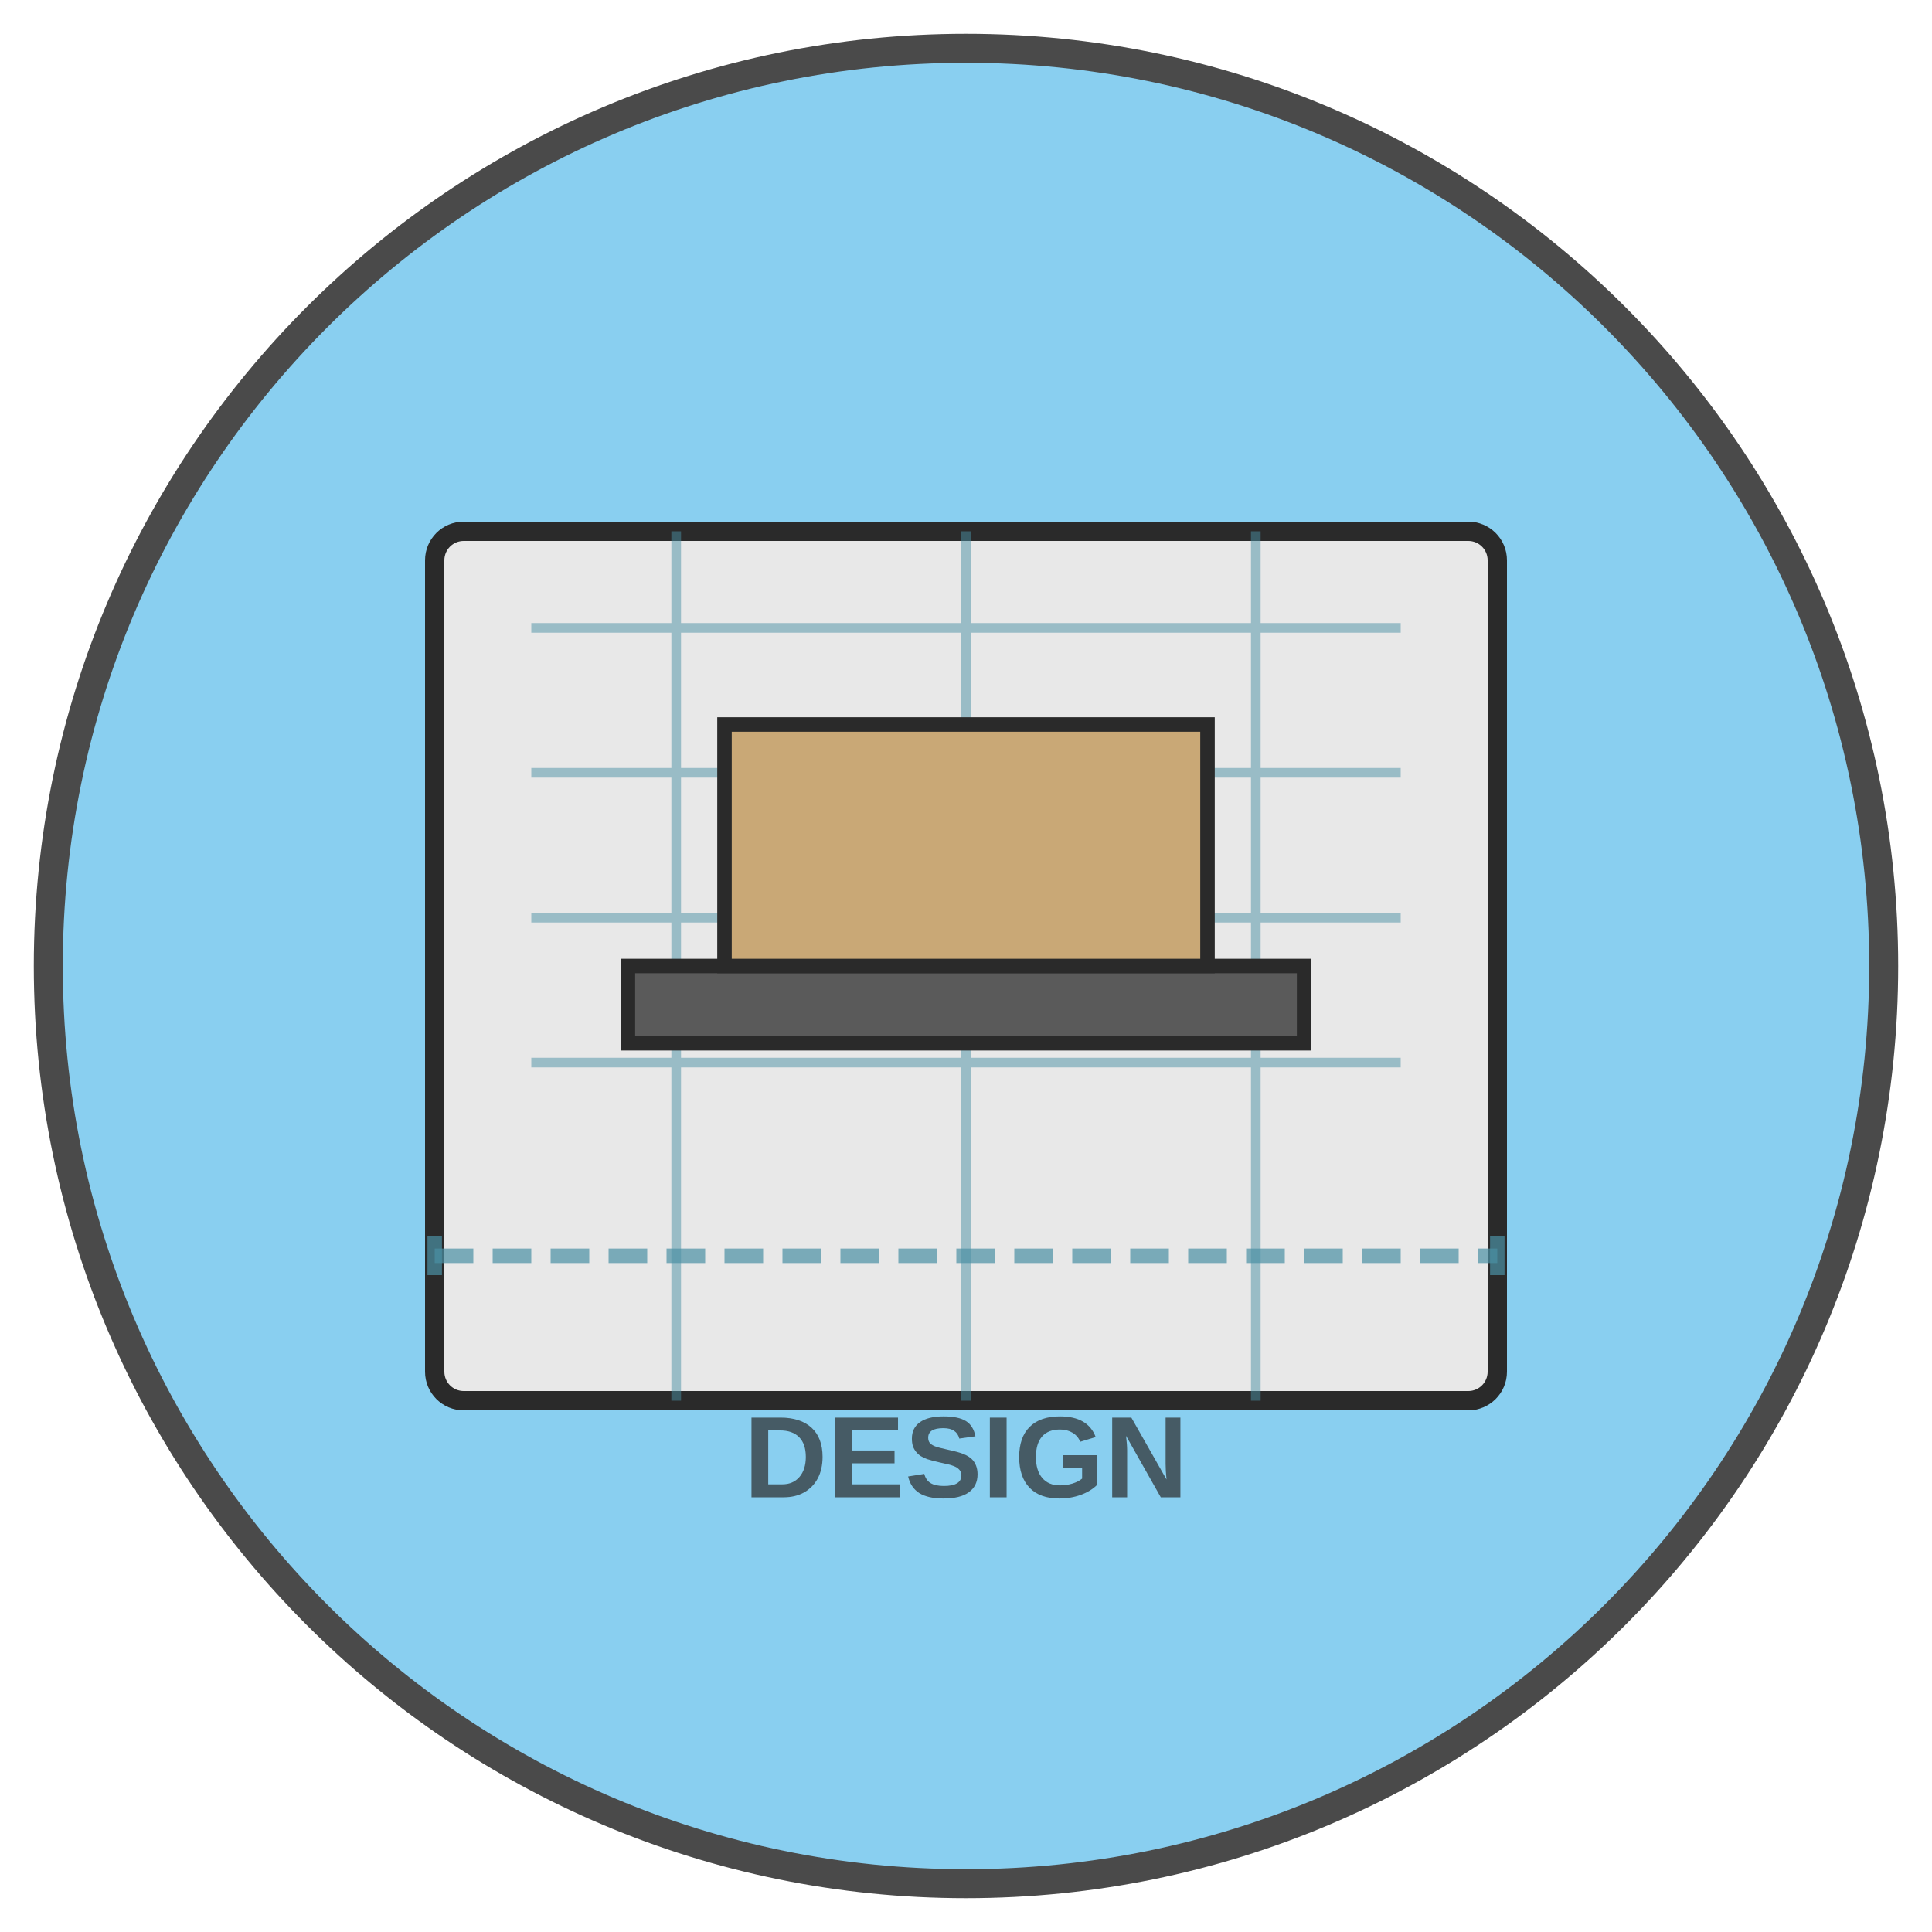
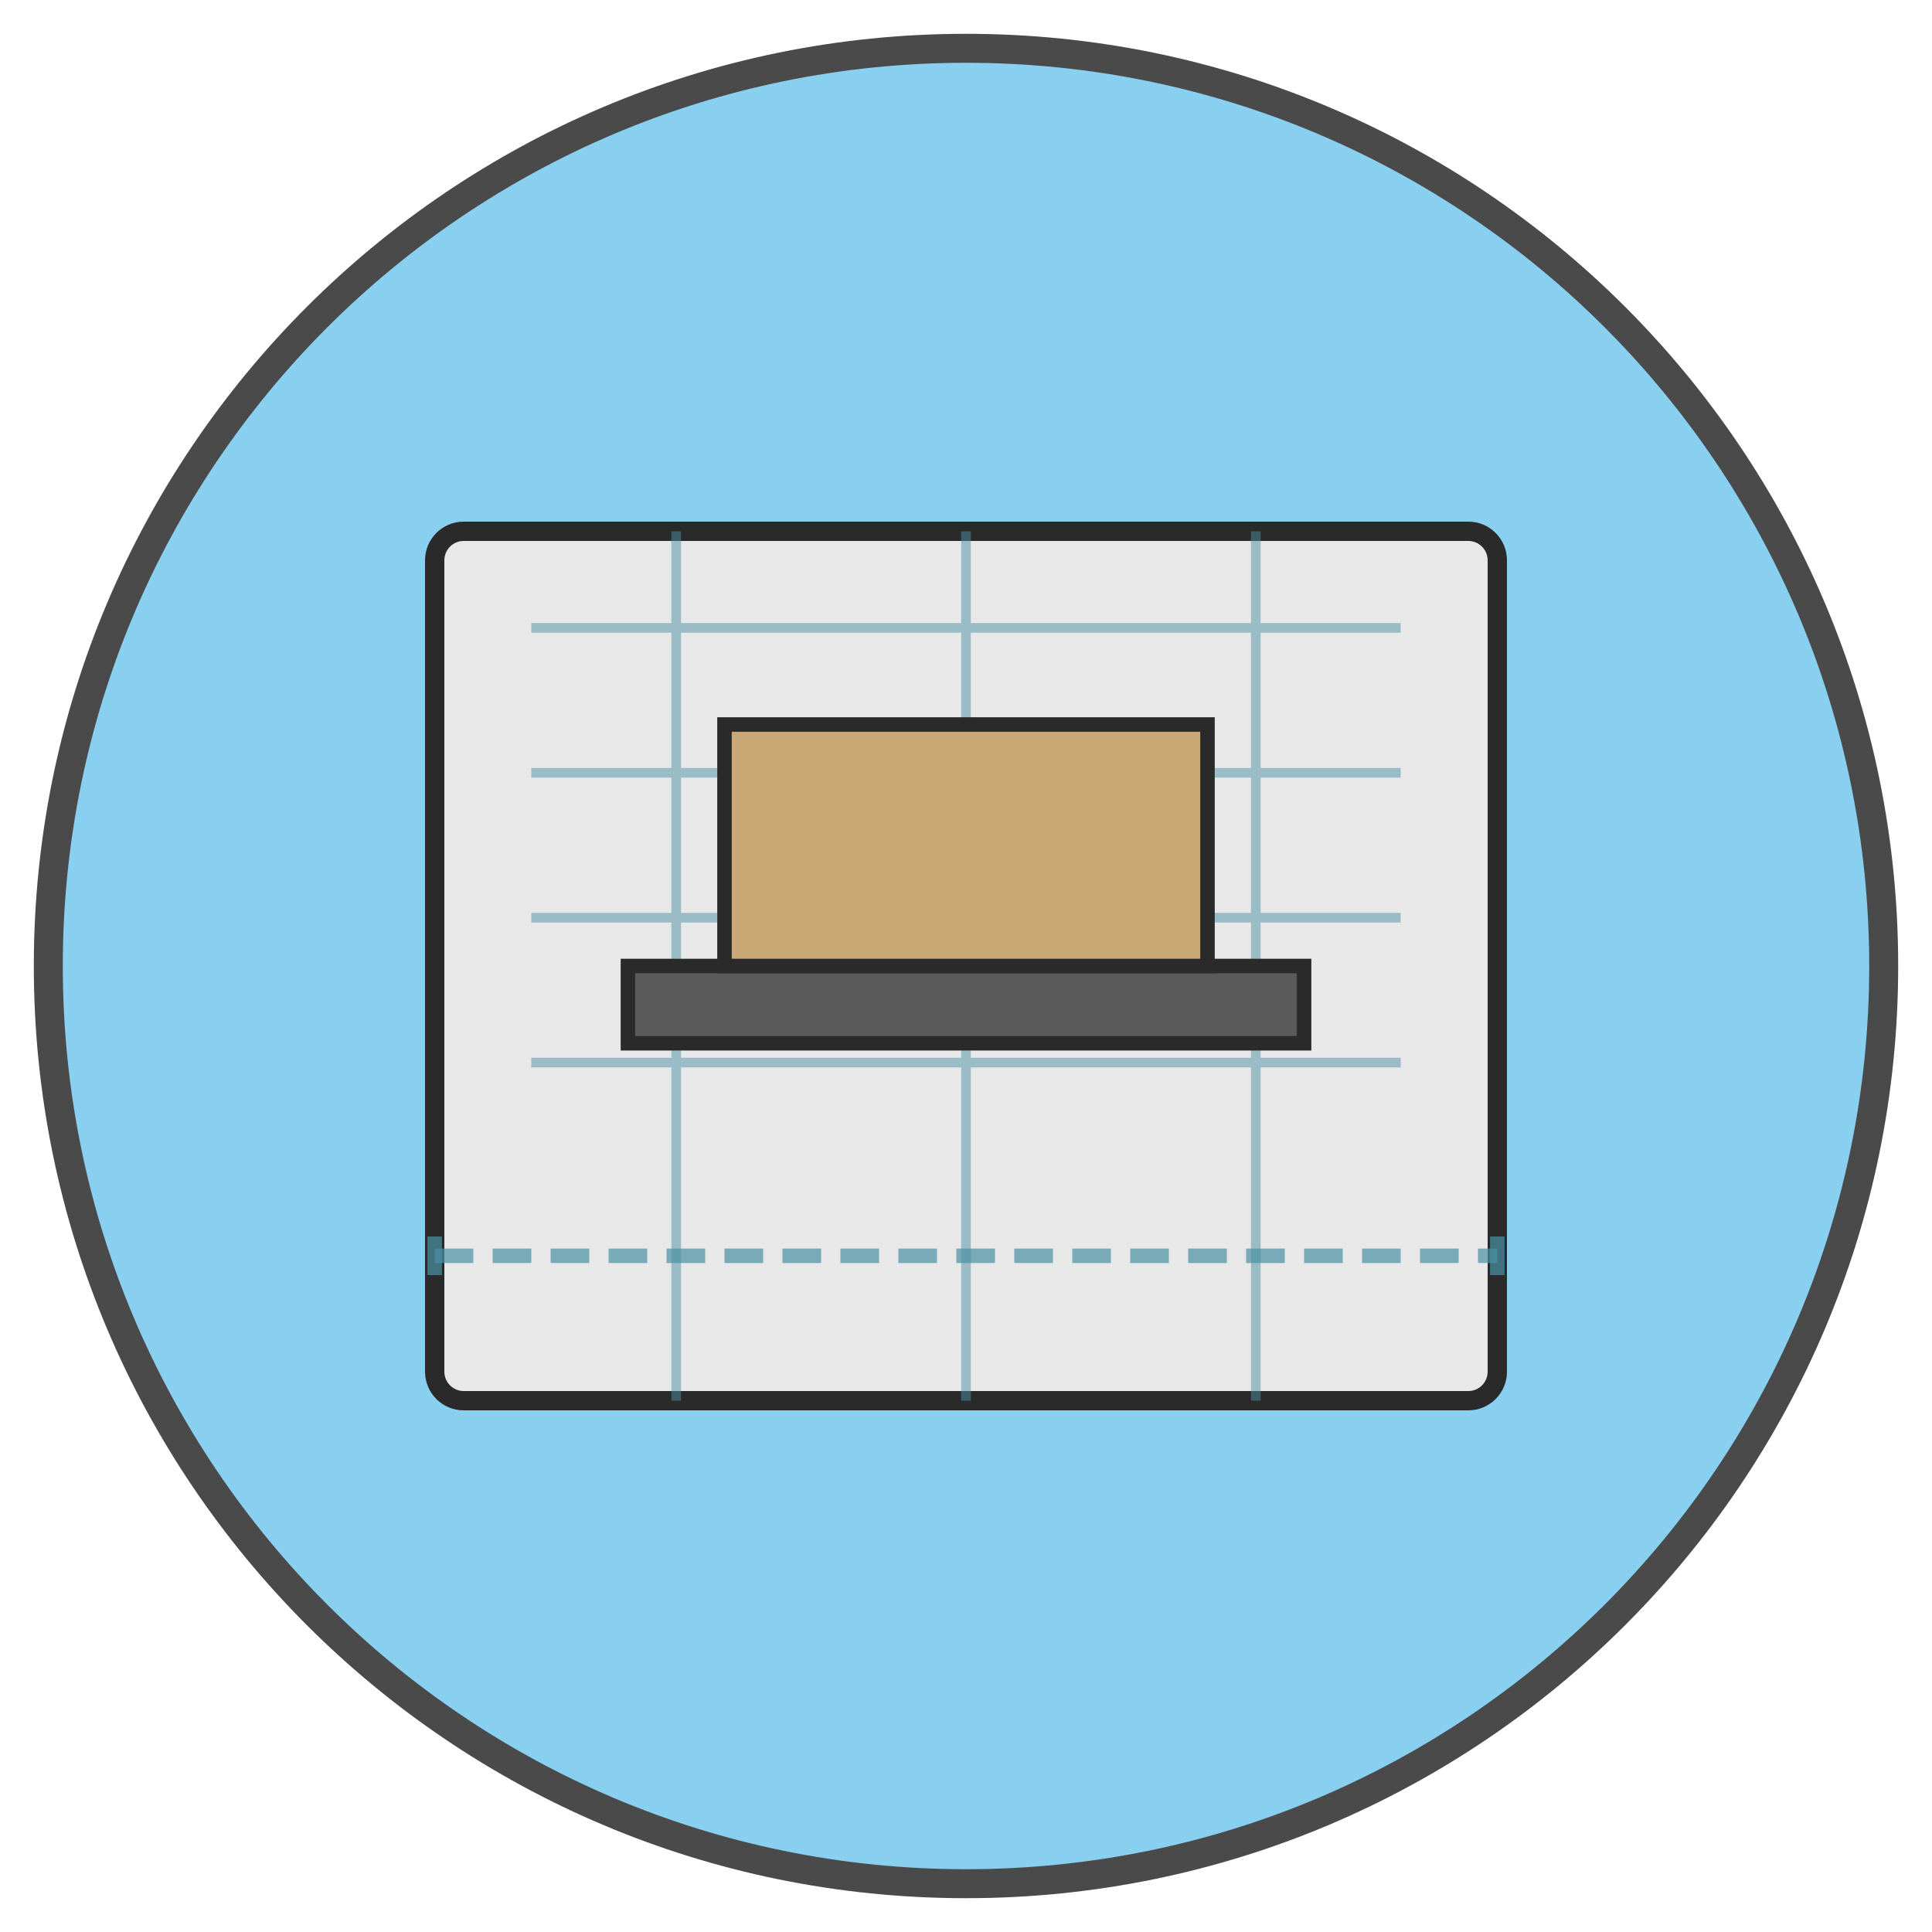
<svg xmlns="http://www.w3.org/2000/svg" viewBox="0 0 200 200">
  <circle cx="100" cy="100" r="95" fill="#89CFF0" stroke="#4A4A4A" stroke-width="3" />
  <rect x="45" y="55" width="110" height="90" rx="3" fill="#E8E8E8" stroke="#2A2A2A" stroke-width="2" />
  <g stroke="#4A90A4" stroke-width="1" opacity="0.5">
    <line x1="55" y1="65" x2="145" y2="65" />
    <line x1="55" y1="80" x2="145" y2="80" />
    <line x1="55" y1="95" x2="145" y2="95" />
    <line x1="55" y1="110" x2="145" y2="110" />
    <line x1="70" y1="55" x2="70" y2="145" />
    <line x1="100" y1="55" x2="100" y2="145" />
    <line x1="130" y1="55" x2="130" y2="145" />
  </g>
  <rect x="65" y="100" width="70" height="8" fill="#5A5A5A" stroke="#2A2A2A" stroke-width="1.5" />
  <rect x="75" y="75" width="50" height="25" fill="#C9A876" stroke="#2A2A2A" stroke-width="1.5" />
  <line x1="45" y1="130" x2="155" y2="130" stroke="#4A90A4" stroke-width="1.5" stroke-dasharray="4,2" opacity="0.7" />
  <line x1="45" y1="128" x2="45" y2="132" stroke="#4A90A4" stroke-width="1.5" opacity="0.7" />
  <line x1="155" y1="128" x2="155" y2="132" stroke="#4A90A4" stroke-width="1.5" opacity="0.7" />
-   <text x="100" y="155" font-family="Arial, sans-serif" font-size="12" font-weight="bold" fill="#2A2A2A" text-anchor="middle" opacity="0.7">DESIGN</text>
</svg>
